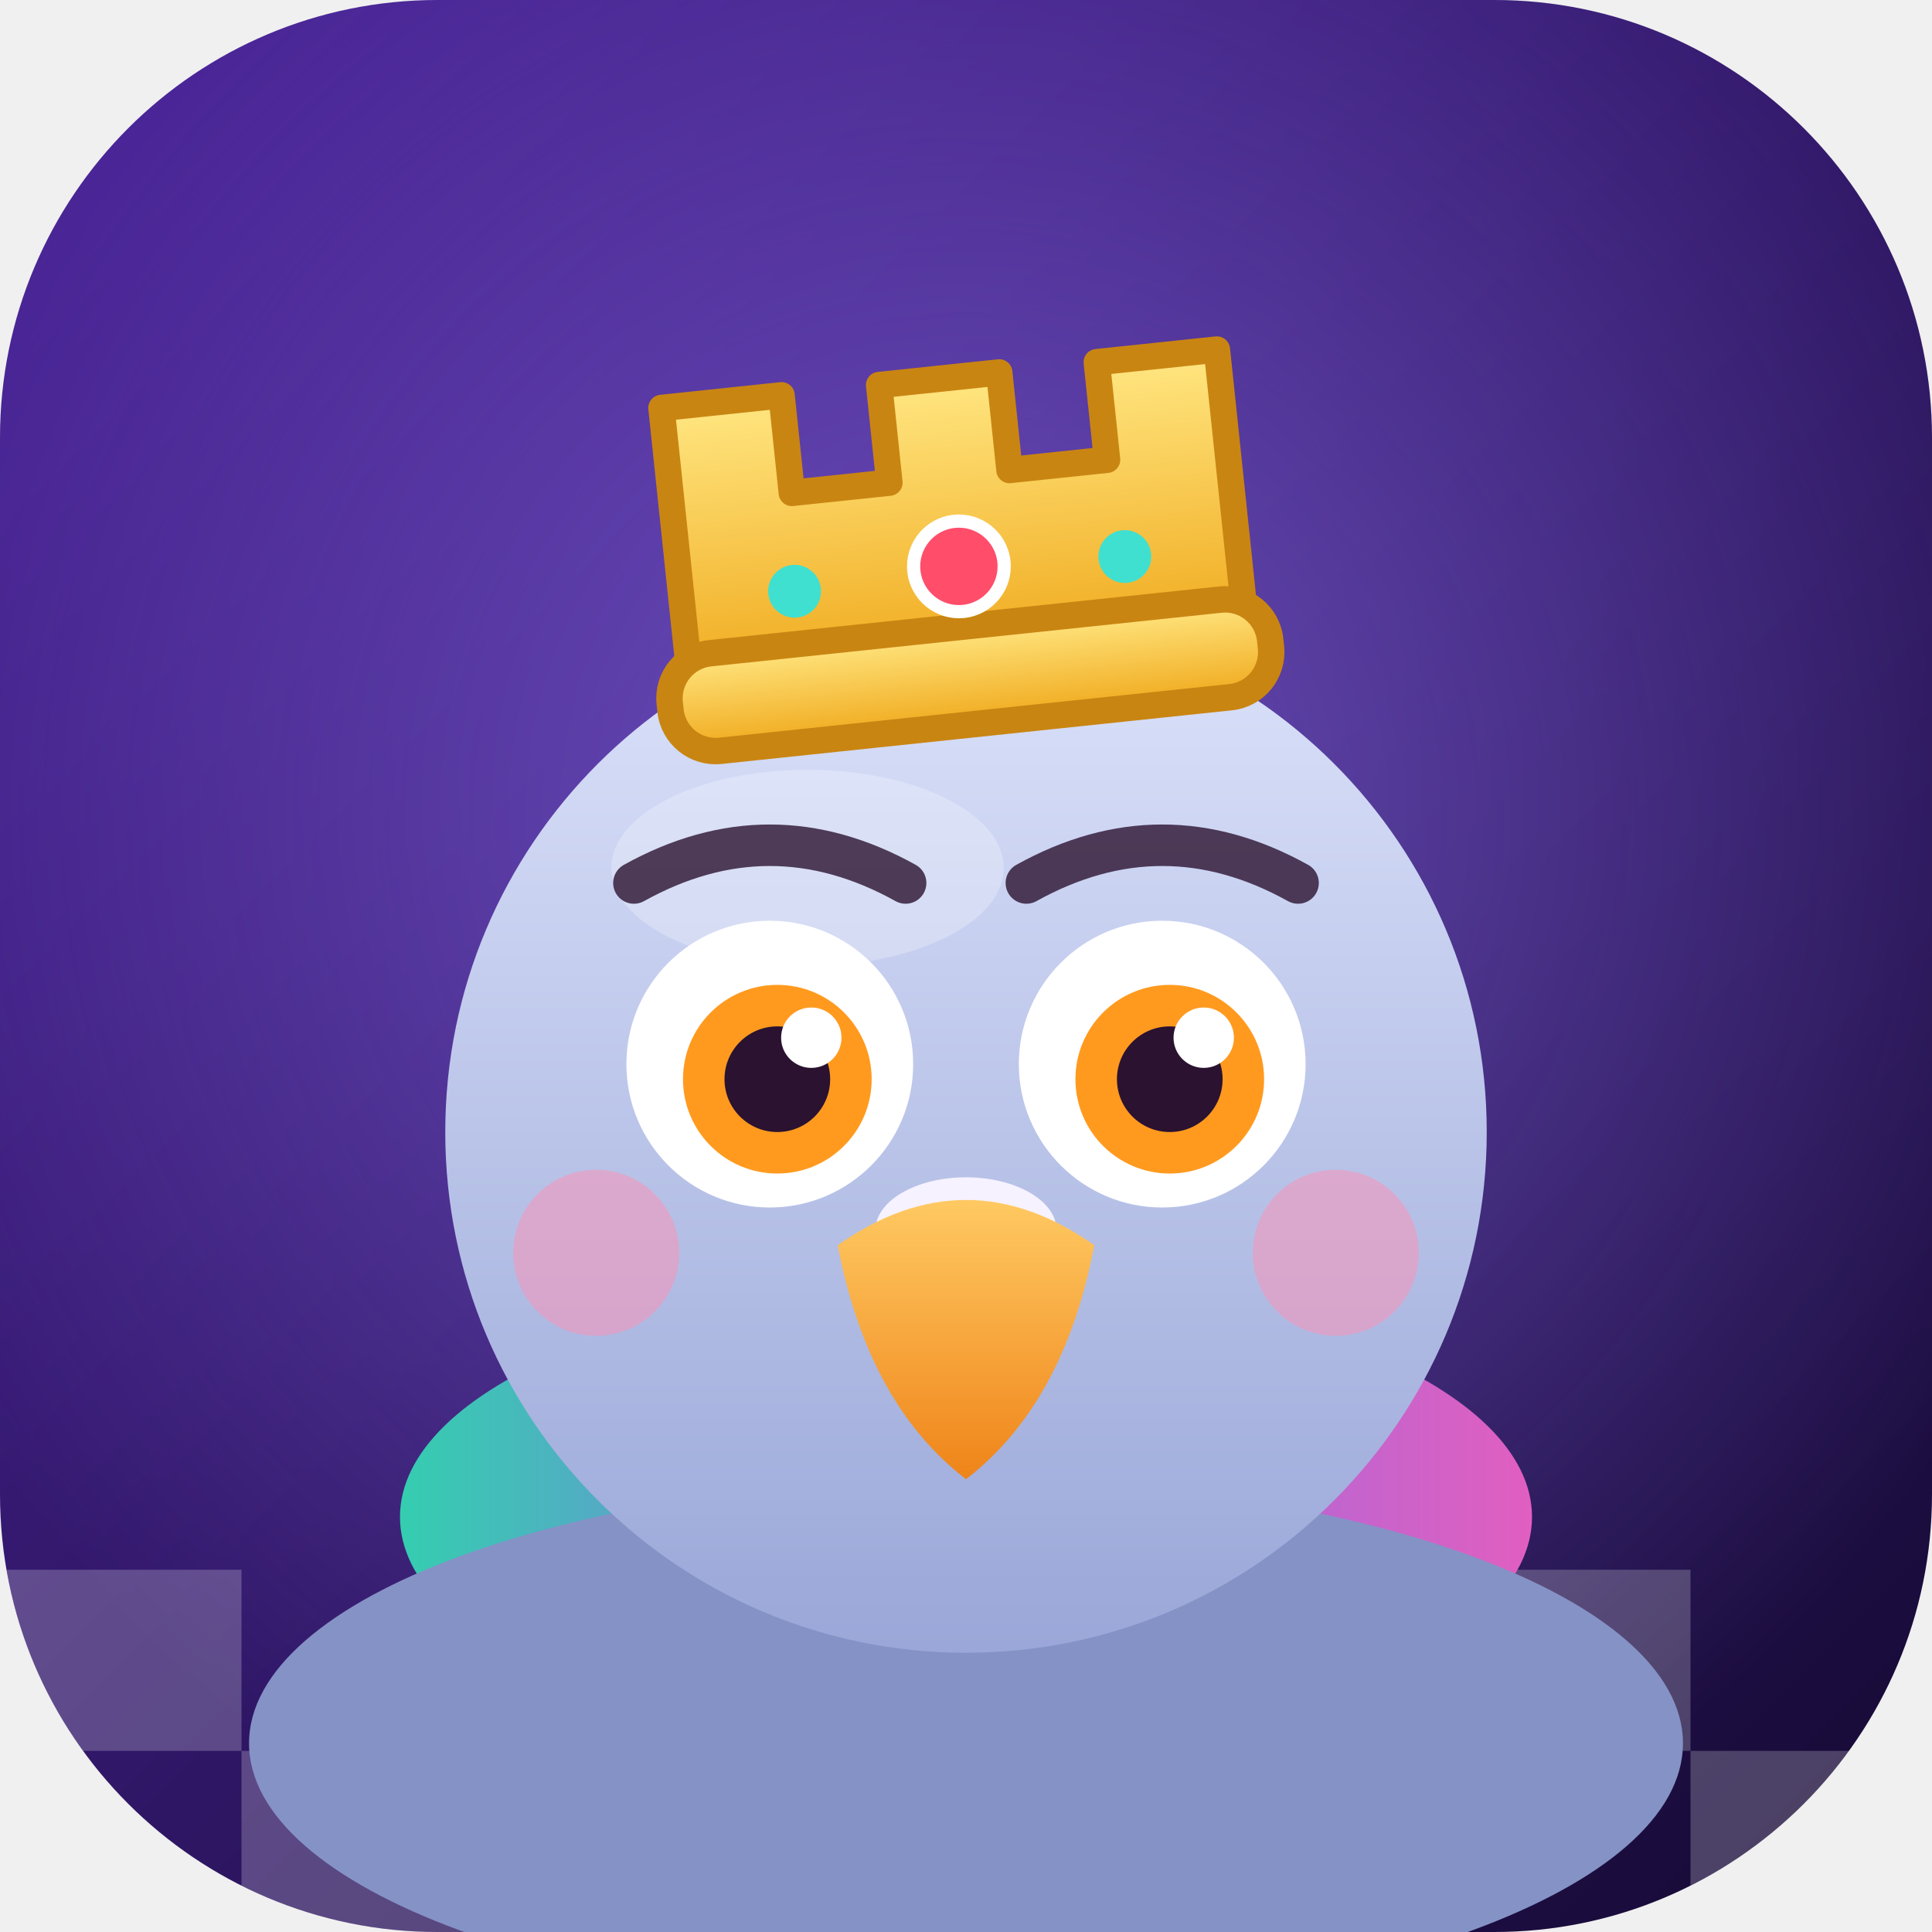
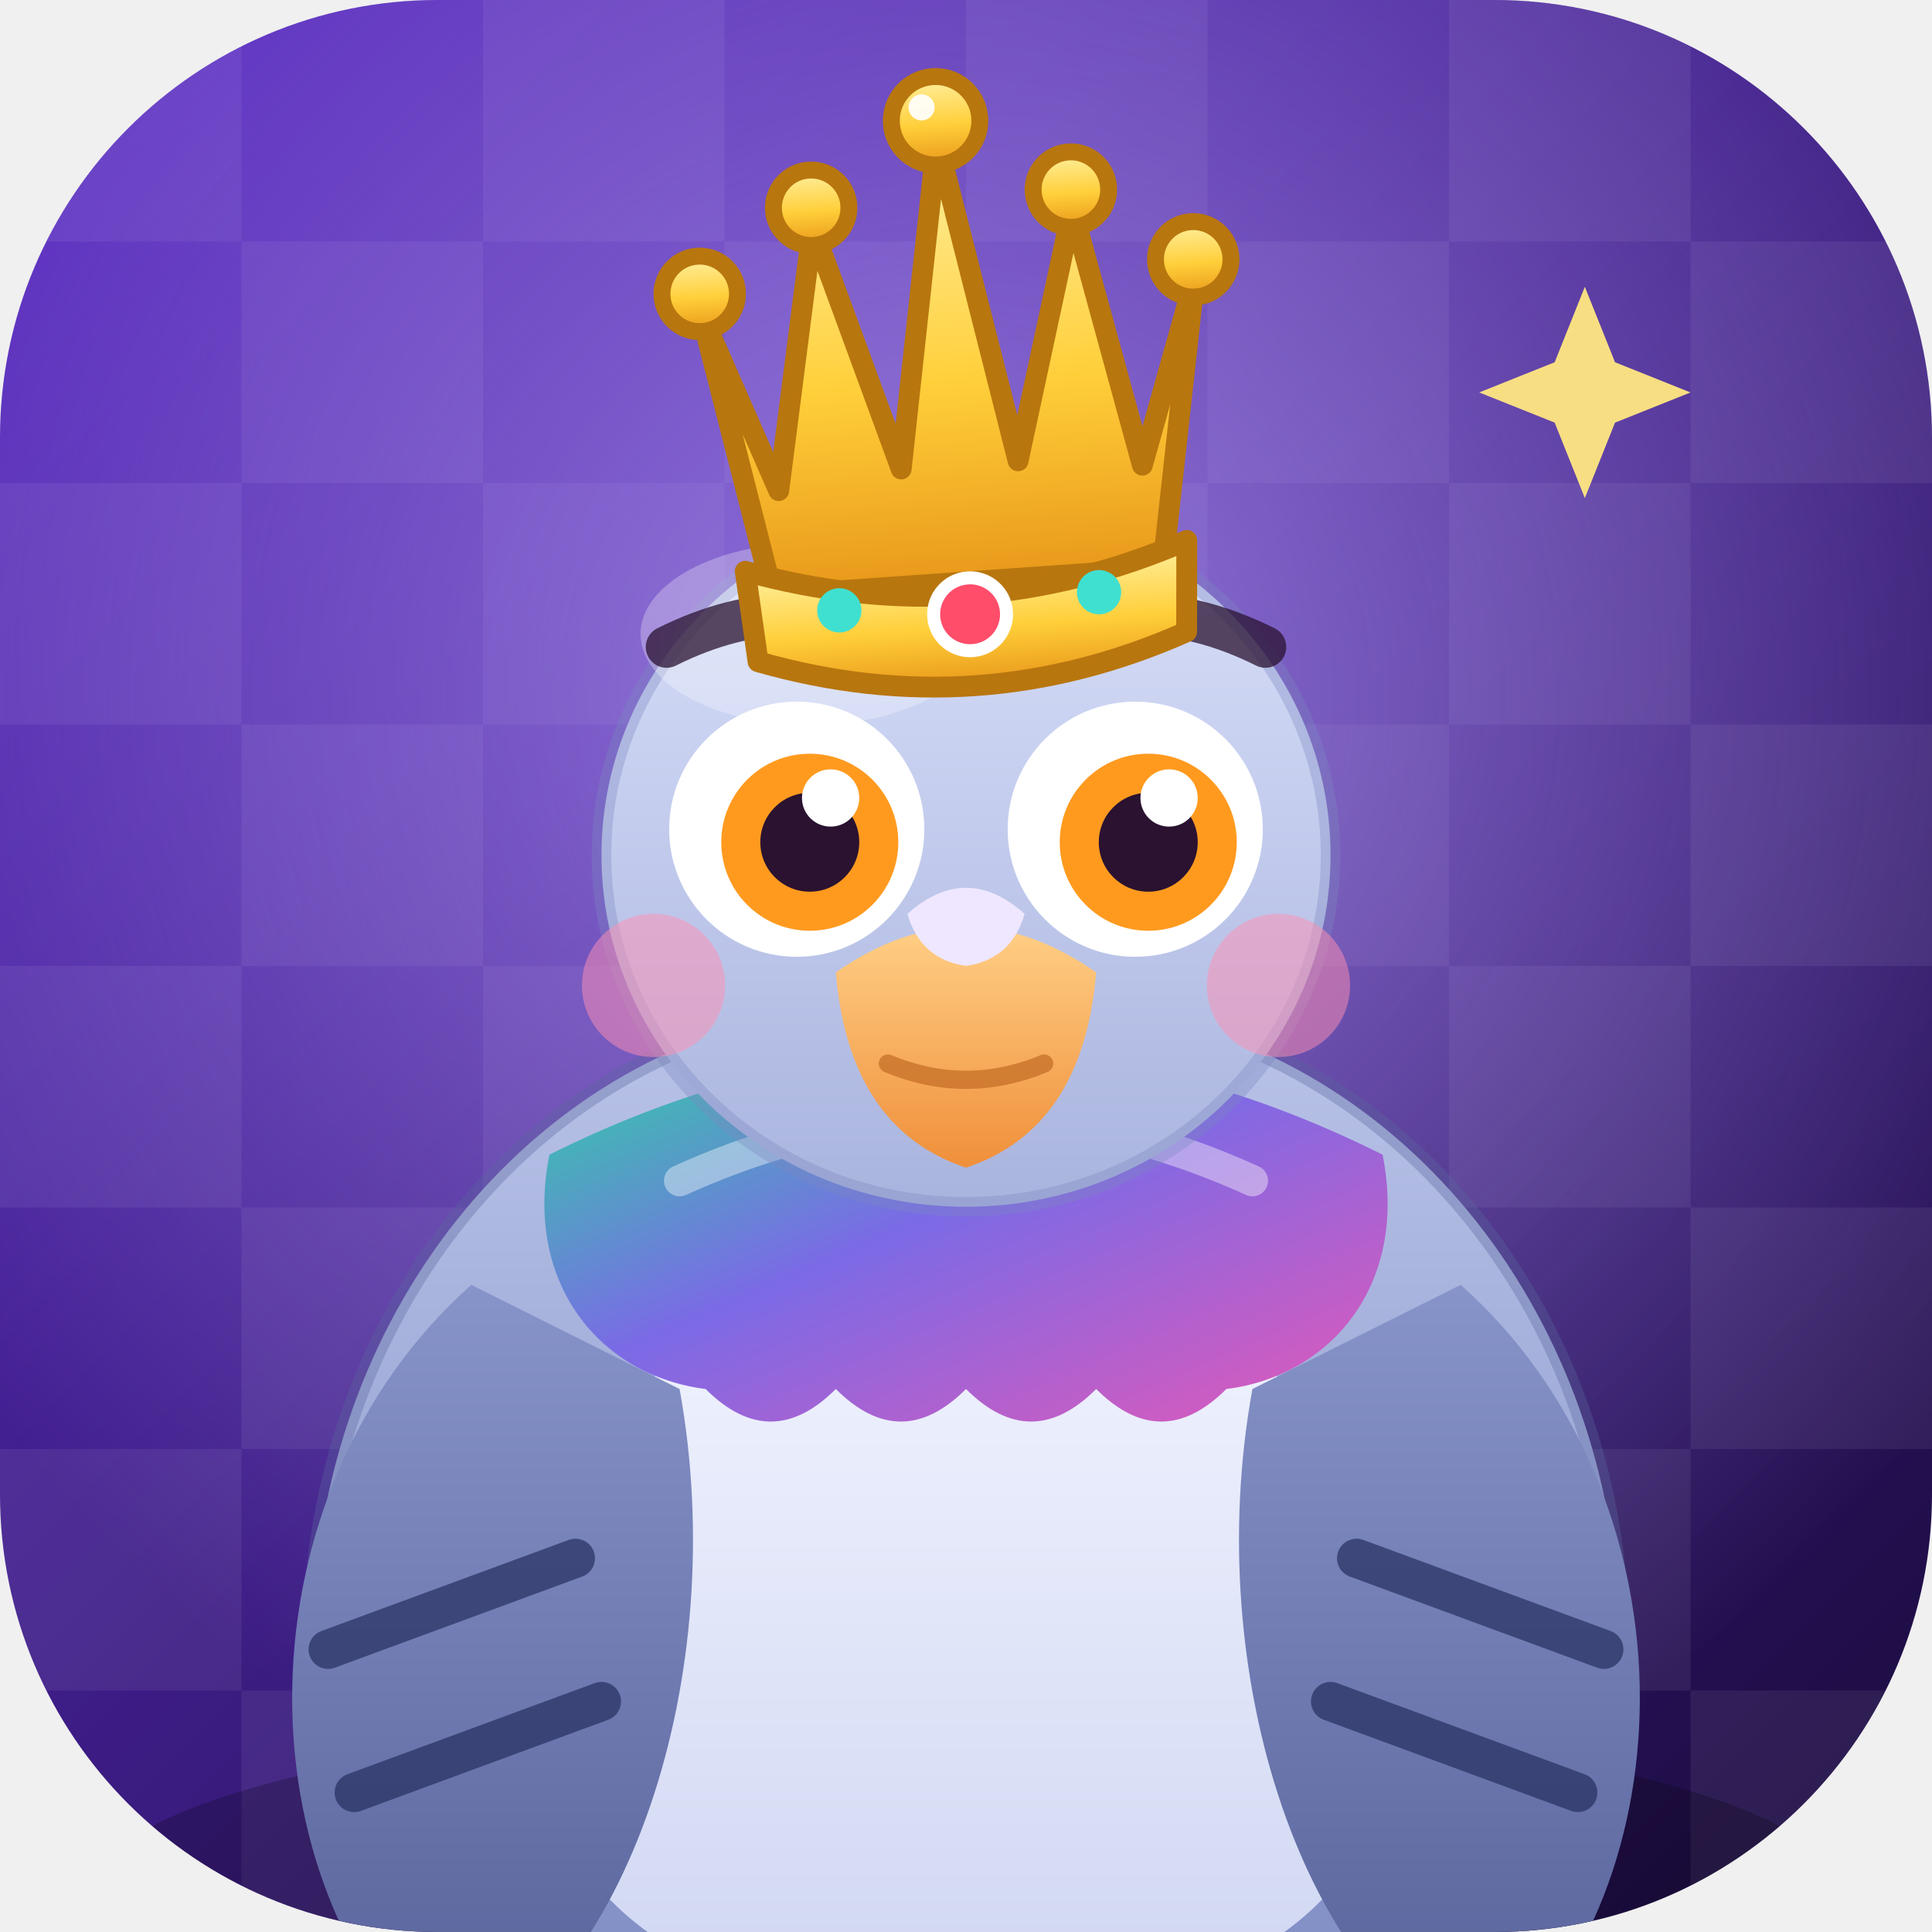
<svg xmlns="http://www.w3.org/2000/svg" viewBox="0 0 512 512">
  <defs>
    <linearGradient id="bg" x1="0" y1="0" x2="1" y2="1">
-       <stop offset="0" stop-color="#4a2399" />
-       <stop offset="1" stop-color="#150a33" />
+       <stop offset="0" stop-color="#5b2cc4" />
+       <stop offset="1" stop-color="#1a0b3d" />
    </linearGradient>
-     <radialGradient id="glow" cx=".5" cy=".42" r=".6">
-       <stop offset="0" stop-color="#9b7cff" stop-opacity=".55" />
-       <stop offset="1" stop-color="#9b7cff" stop-opacity="0" />
+     <radialGradient id="glow" cx=".5" cy=".36" r=".62">
+       <stop offset="0" stop-color="#b79bff" stop-opacity=".7" />
+       <stop offset="1" stop-color="#b79bff" stop-opacity="0" />
    </radialGradient>
+     <pattern id="checker" width="128" height="128" patternUnits="userSpaceOnUse">
+       <rect width="64" height="64" fill="#fff" fill-opacity=".07" />
+       <rect x="64" y="64" width="64" height="64" fill="#fff" fill-opacity=".07" />
+     </pattern>
+     <linearGradient id="body" x1="0" y1="0" x2="0" y2="1">
+       <stop offset="0" stop-color="#b9c3e8" />
+       <stop offset="1" stop-color="#7c8ac2" />
+     </linearGradient>
+     <linearGradient id="breast" x1="0" y1="0" x2="0" y2="1">
+       <stop offset="0" stop-color="#f3f5ff" />
+       <stop offset="1" stop-color="#cfd6f2" />
+     </linearGradient>
    <linearGradient id="head" x1="0" y1="0" x2="0" y2="1">
-       <stop offset="0" stop-color="#dbe2fa" />
-       <stop offset="1" stop-color="#9aa7d8" />
+       <stop offset="0" stop-color="#d9e0fa" />
+       <stop offset="1" stop-color="#a9b4de" />
    </linearGradient>
-     <linearGradient id="collar" x1="0" y1="0" x2="1" y2="0">
-       <stop offset="0" stop-color="#35cdb0" />
-       <stop offset=".5" stop-color="#8a6ee8" />
-       <stop offset="1" stop-color="#e05fc0" />
+     <linearGradient id="wing" x1="0" y1="0" x2="0" y2="1">
+       <stop offset="0" stop-color="#8794c9" />
+       <stop offset="1" stop-color="#566199" />
+     </linearGradient>
+     <linearGradient id="collar" x1="0" y1="0" x2="1" y2="1">
+       <stop offset="0" stop-color="#2fd0a6" />
+       <stop offset=".45" stop-color="#7b6ae6" />
+       <stop offset="1" stop-color="#e458b8" />
    </linearGradient>
    <linearGradient id="beak" x1="0" y1="0" x2="0" y2="1">
-       <stop offset="0" stop-color="#ffc962" />
-       <stop offset="1" stop-color="#ef8419" />
+       <stop offset="0" stop-color="#ffcf86" />
+       <stop offset="1" stop-color="#f08f3a" />
    </linearGradient>
    <linearGradient id="gold" x1="0" y1="0" x2="0" y2="1">
-       <stop offset="0" stop-color="#ffe681" />
-       <stop offset="1" stop-color="#f0a91c" />
+       <stop offset="0" stop-color="#fff0a0" />
+       <stop offset=".55" stop-color="#ffcf3a" />
+       <stop offset="1" stop-color="#e9981a" />
    </linearGradient>
-     <clipPath id="clip">
-       <rect width="512" height="512" rx="116" />
-     </clipPath>
  </defs>
+   <clipPath id="clip">
+     <rect width="512" height="512" rx="116" />
+   </clipPath>
  <g clip-path="url(#clip)">
    <rect width="512" height="512" fill="url(#bg)" />
+     <rect width="512" height="512" fill="url(#checker)" />
    <rect width="512" height="512" fill="url(#glow)" />
-     <g opacity=".22" fill="#fff">
-       <rect x="0" y="416" width="64" height="48" />
-       <rect x="128" y="416" width="64" height="48" />
-       <rect x="256" y="416" width="64" height="48" />
-       <rect x="384" y="416" width="64" height="48" />
-       <rect x="64" y="464" width="64" height="48" />
-       <rect x="192" y="464" width="64" height="48" />
-       <rect x="320" y="464" width="64" height="48" />
-       <rect x="448" y="464" width="64" height="48" />
+     <ellipse cx="256" cy="500" rx="230" ry="46" fill="#000" opacity=".22" />
+     <g transform="translate(-20.0 30.0) scale(3.450)">
+       <path d="M63 70 C42 76 28 98 30 122 C32 142 54 149 80 149 C106 149 128 142 130 122 C132 98 118 76 97 70 Z" fill="url(#body)" stroke="#5a669f" stroke-opacity=".35" stroke-width="1.5" />
+       <path d="M80 86 C58 88 44 106 47 126 C50 142 66 146 80 146 C94 146 110 142 113 126 C116 106 102 88 80 86 Z" fill="url(#breast)" />
+       <path d="M42 90 C24 106 24 136 40 150 C54 144 62 120 58 98 Z" fill="url(#wing)" />
+       <path d="M118 90 C136 106 136 136 120 150 C106 144 98 120 102 98 Z" fill="url(#wing)" />
+       <path d="M31 118 L50 111 M33 129 L52 122 M129 118 L110 111 M127 129 L108 122" stroke="#252e5e" stroke-width="3" stroke-linecap="round" opacity=".7" />
+       <path d="M48 80 Q80 64 112 80 C114 90 108 97 100 98 q-5 5 -10 0 q-5 5 -10 0 q-5 5 -10 0 q-5 5 -10 0 C52 97 46 90 48 80 Z" fill="url(#collar)" />
+       <path d="M58 82 Q80 72 102 82" stroke="#fff" stroke-width="2.4" stroke-linecap="round" fill="none" opacity=".4" />
+       <ellipse cx="80" cy="57" rx="28" ry="27" fill="url(#head)" stroke="#7b88c0" stroke-opacity=".35" stroke-width="1.5" />
+       <ellipse cx="68" cy="40" rx="13" ry="7" fill="#fff" opacity=".28" />
+       <circle cx="56" cy="67" r="5.5" fill="#ff8fb4" opacity=".5" />
+       <circle cx="104" cy="67" r="5.5" fill="#ff8fb4" opacity=".5" />
+       <g>
+         <circle cx="67" cy="55" r="9.8" fill="#fff" />
+         <circle cx="93" cy="55" r="9.8" fill="#fff" />
+         <circle cx="68" cy="56" r="6.8" fill="#ff9a1f" />
+         <circle cx="94" cy="56" r="6.8" fill="#ff9a1f" />
+         <circle cx="68" cy="56" r="3.8" fill="#2a1230" />
+         <circle cx="94" cy="56" r="3.8" fill="#2a1230" />
+         <circle cx="69.6" cy="52.6" r="2.2" fill="#fff" />
+         <circle cx="95.6" cy="52.6" r="2.2" fill="#fff" />
+         <path d="M57 41 Q67 36 76 41 M84 41 Q93 36 103 41" stroke="#2a1230" stroke-width="3.2" stroke-linecap="round" fill="none" opacity=".75" />
+       </g>
+       <path d="M70 66 Q80 59 90 66 Q89 78 80 81 Q71 78 70 66 Z" fill="url(#beak)" />
+       <path d="M74 73 Q80 75.5 86 73" stroke="#b9601a" stroke-width="1.4" fill="none" stroke-linecap="round" opacity=".6" />
+       <path d="M75.5 61.5 Q80 57.5 84.5 61.5 Q83.5 65 80 65.5 Q76.5 65 75.5 61.5 Z" fill="#efe7ff" />
+       <g transform="rotate(-4 80 34) translate(0 1)">
+         <path d="M65 35 L61 13 L66 27 L70 7 L75.5 26 L80 1 L84.5 26 L90 7 L94 27 L99 13 L95 35 Z" fill="url(#gold)" stroke="#b8760e" stroke-width="1.6" stroke-linejoin="round" />
+         <path d="M63 33 Q80 39 97 33 L96.5 40 Q80 46 63.5 40 Z" fill="url(#gold)" stroke="#b8760e" stroke-width="1.6" stroke-linejoin="round" />
+         <g fill="url(#gold)" stroke="#b8760e" stroke-width="1.3">
+           <circle cx="61" cy="11.5" r="2.9" />
+           <circle cx="70" cy="5.5" r="2.9" />
+           <circle cx="80" cy="-.5" r="3.4" />
+           <circle cx="90" cy="5.5" r="2.9" />
+           <circle cx="99" cy="11.5" r="2.9" />
+         </g>
+         <circle cx="79" cy="-1.6" r="1" fill="#fff" opacity=".9" />
+         <circle cx="80" cy="37.5" r="2.8" fill="#ff4d6a" stroke="#fff" stroke-width="1" />
+         <circle cx="70" cy="36.5" r="1.7" fill="#3fe0d0" />
+         <circle cx="90" cy="36.5" r="1.7" fill="#3fe0d0" />
+       </g>
    </g>
-     <ellipse cx="256" cy="402" rx="150" ry="62" fill="url(#collar)" />
-     <ellipse cx="256" cy="462" rx="190" ry="70" fill="#8592c6" />
-     <circle cx="256" cy="300" r="138" fill="url(#head)" />
-     <ellipse cx="214" cy="230" rx="52" ry="26" fill="#fff" opacity=".25" />
-     <circle cx="158" cy="332" r="22" fill="#ff8fb4" opacity=".5" />
-     <circle cx="354" cy="332" r="22" fill="#ff8fb4" opacity=".5" />
-     <g>
-       <circle cx="204" cy="282" r="38" fill="#fff" />
-       <circle cx="308" cy="282" r="38" fill="#fff" />
-       <circle cx="206" cy="286" r="25" fill="#ff9a1f" />
-       <circle cx="310" cy="286" r="25" fill="#ff9a1f" />
-       <circle cx="206" cy="286" r="14" fill="#2a1230" />
-       <circle cx="310" cy="286" r="14" fill="#2a1230" />
-       <circle cx="215" cy="275" r="8" fill="#fff" />
-       <circle cx="319" cy="275" r="8" fill="#fff" />
-     </g>
-     <path d="M168 234 Q204 214 240 234 M272 234 Q308 214 344 234" stroke="#2a1230" stroke-width="11" stroke-linecap="round" fill="none" opacity=".8" />
-     <ellipse cx="256" cy="326" rx="24" ry="14" fill="#f6f2ff" />
-     <path d="M222 330 Q256 306 290 330 Q282 372 256 392 Q230 372 222 330 Z" fill="url(#beak)" />
-     <g transform="rotate(-6 256 168)">
-       <path d="M182 176 L182 100 L214 100 L214 126 L240 126 L240 100 L272 100 L272 126 L298 126 L298 100 L330 100 L330 176 Z" fill="url(#gold)" stroke="#c98512" stroke-width="7" stroke-linejoin="round" />
-       <rect x="176" y="166" width="160" height="26" rx="12" fill="url(#gold)" stroke="#c98512" stroke-width="7" />
-       <circle cx="256" cy="150" r="12" fill="#ff4d6a" stroke="#fff" stroke-width="3.5" />
-       <circle cx="212" cy="152" r="7" fill="#3fe0d0" />
-       <circle cx="300" cy="152" r="7" fill="#3fe0d0" />
-     </g>
+     <path d="M410 76 l8 20 l20 8 l-20 8 l-8 20 l-8 -20 l-20 -8 l20 -8 z" fill="#ffe681" opacity=".95" transform="translate(10 0)" />
  </g>
</svg>
